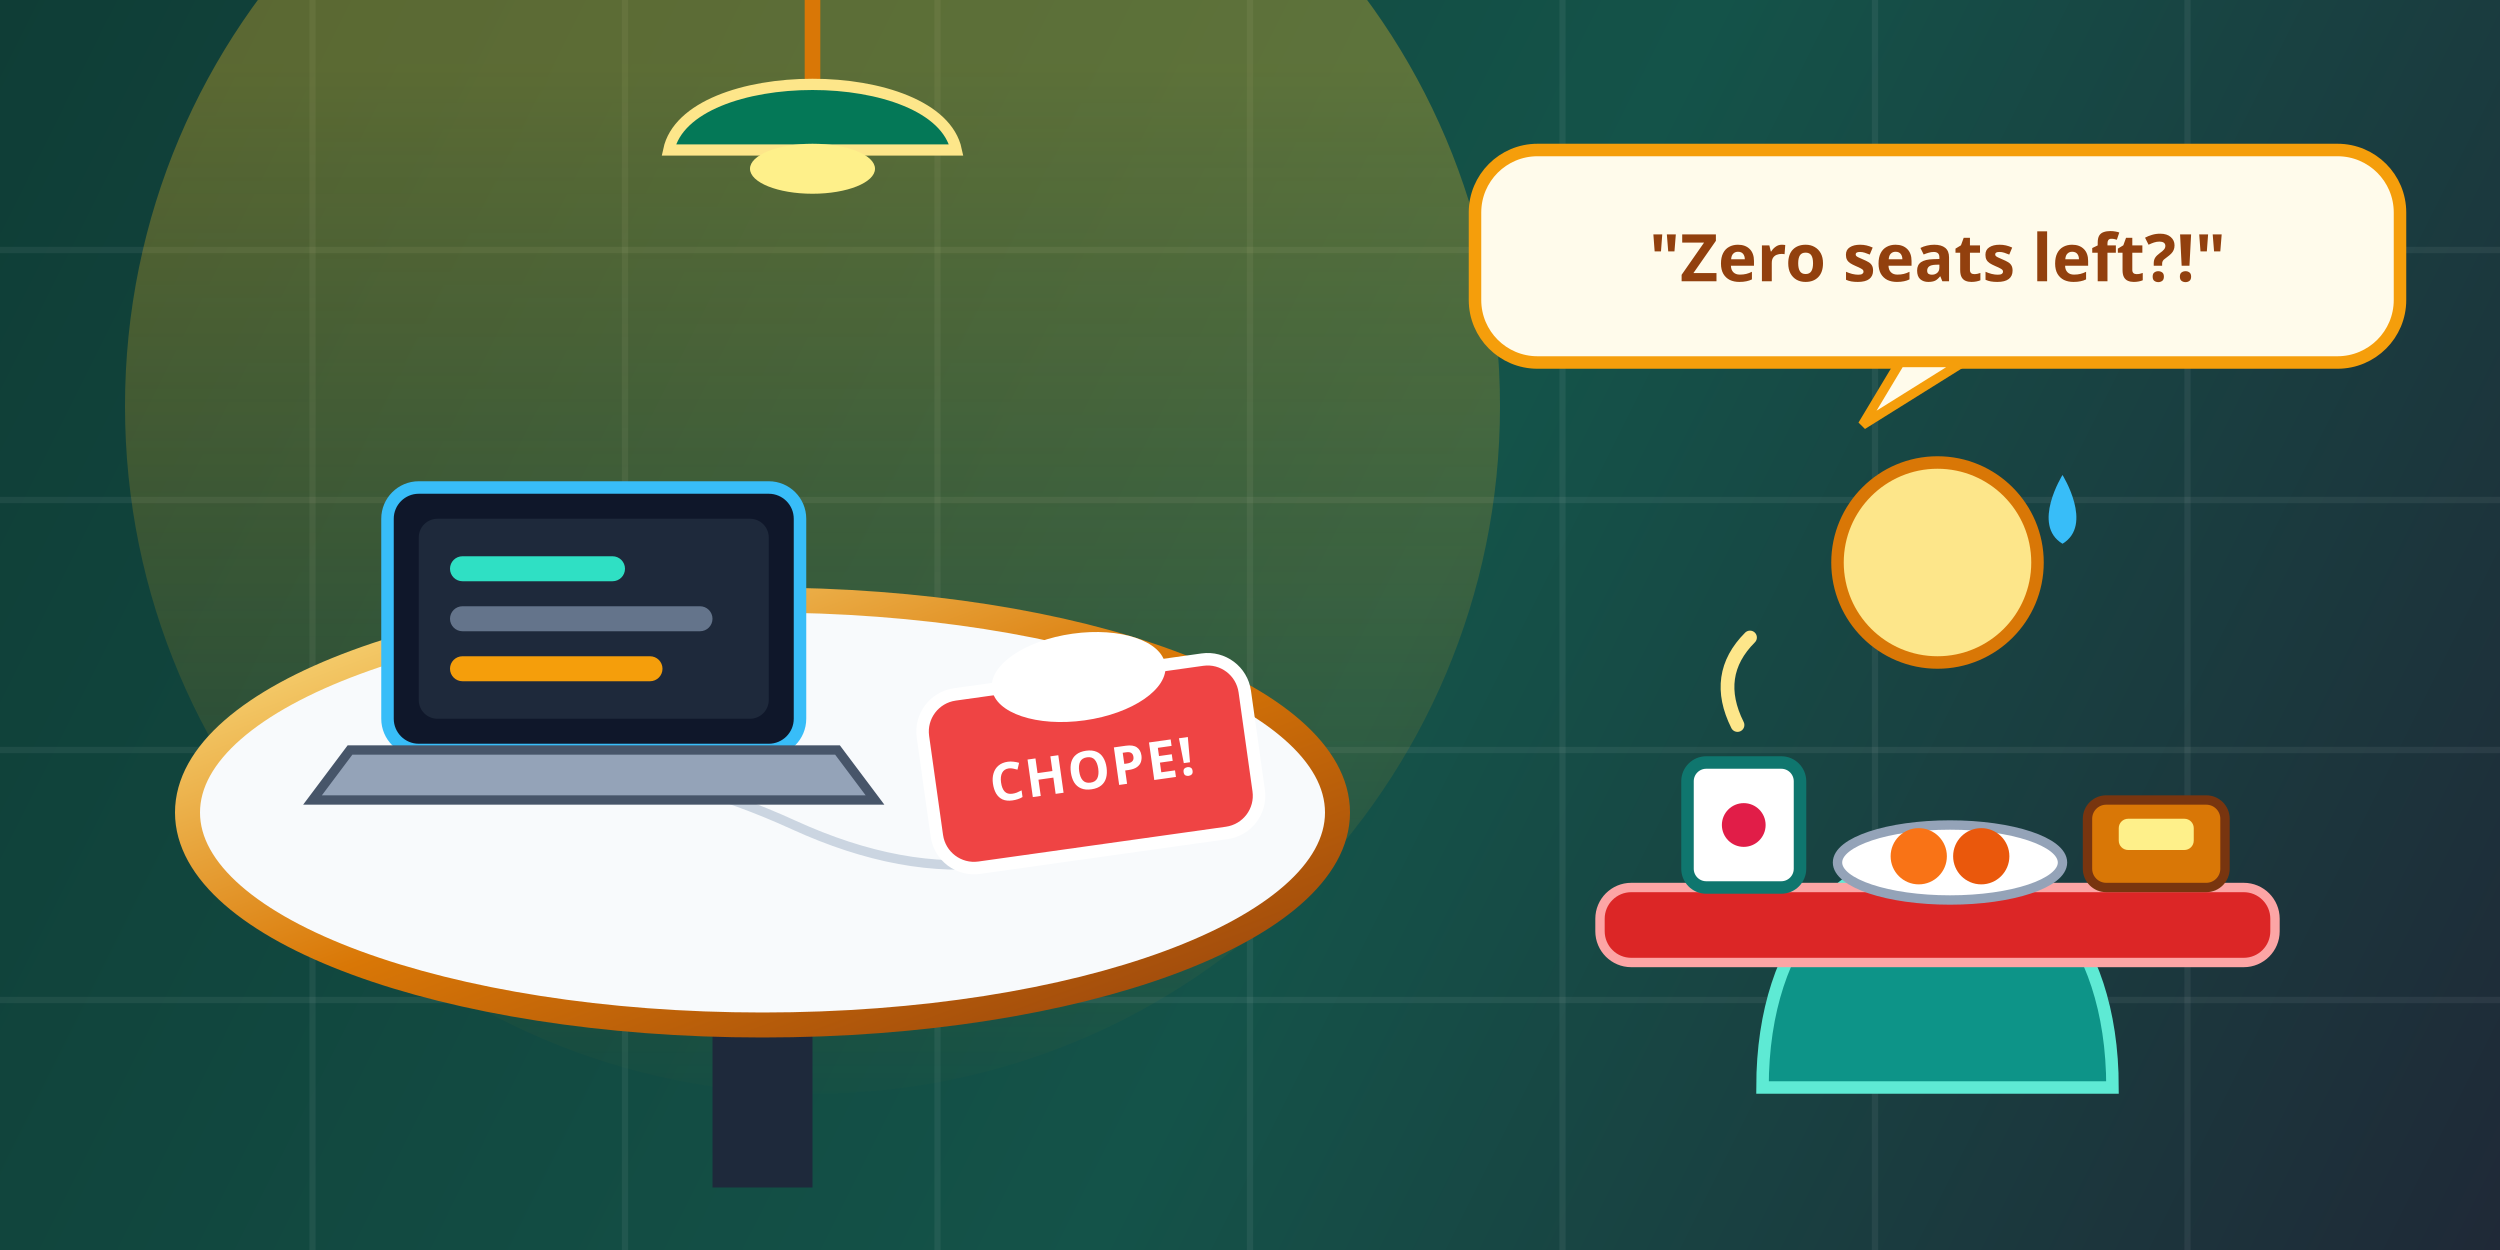
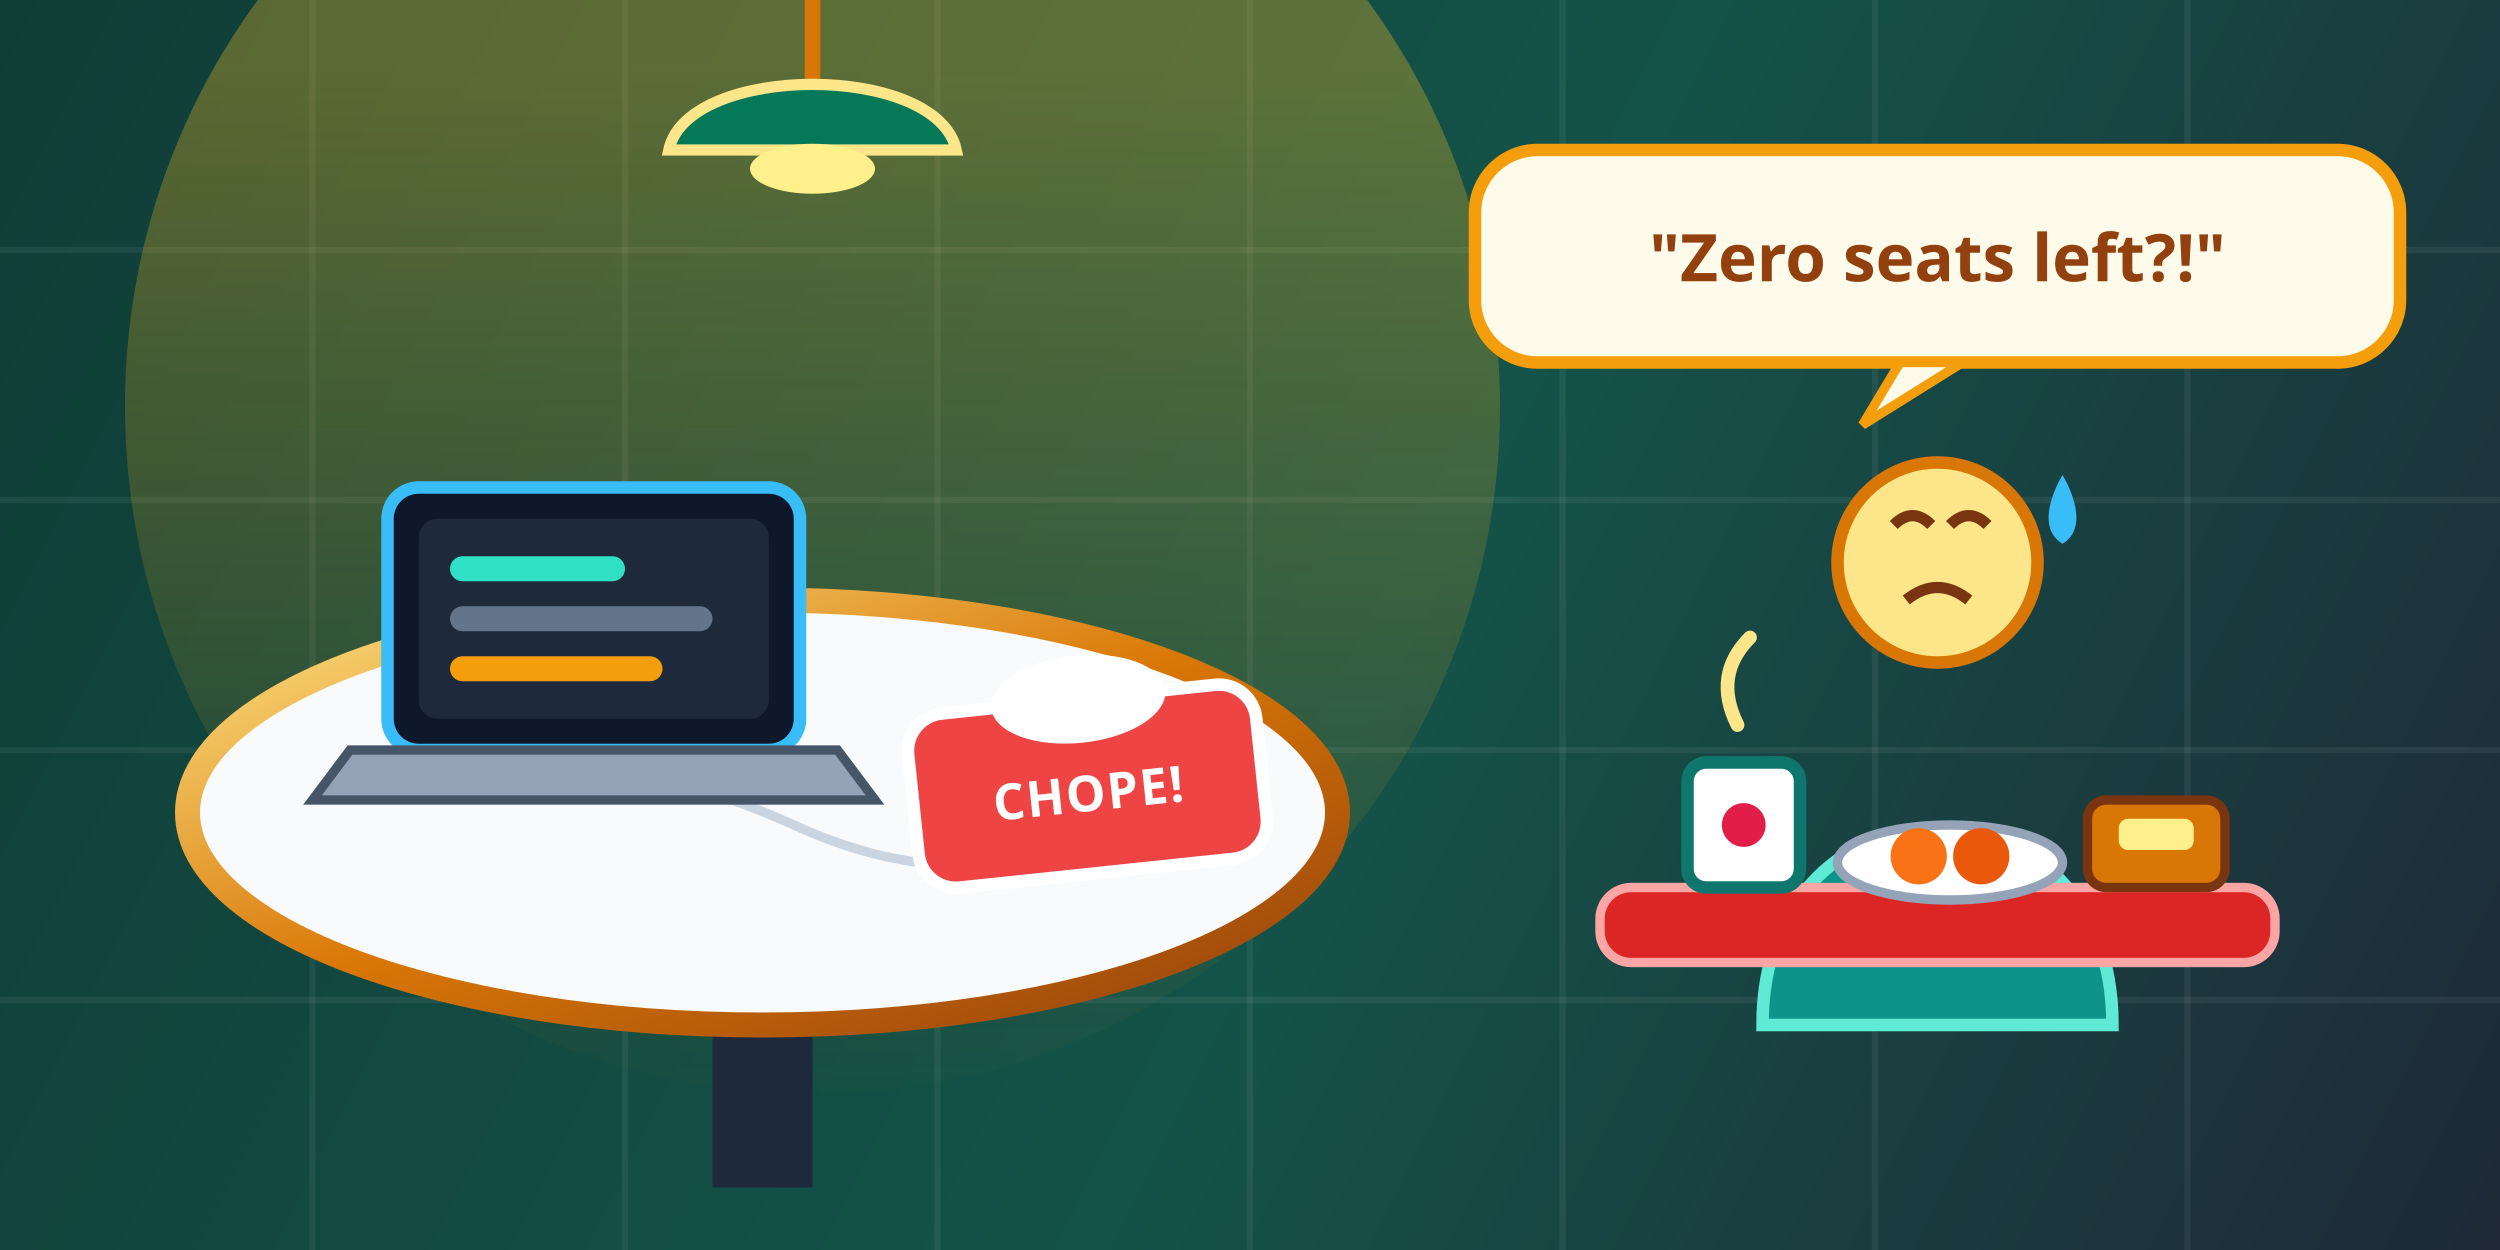
<svg xmlns="http://www.w3.org/2000/svg" viewBox="0 0 400 200" fill="none">
  <style>
-     @keyframes chopePulse {
-       0%, 100% { transform: translateY(0px) rotate(-8deg) scale(1); }
-       50% { transform: translateY(-3px) rotate(-4deg) scale(1.05); }
-     }
    @keyframes sweatDrop {
      0% { transform: translateY(0px); opacity: 0.95; }
      75% { transform: translateY(8px); opacity: 0.95; }
      100% { transform: translateY(11px); opacity: 0; }
    }
    @keyframes steamDrift {
      0% { opacity: 0; transform: translateY(4px); }
      50% { opacity: 0.8; }
      100% { opacity: 0; transform: translateY(-10px); }
    }
    @keyframes codeType {
      0%, 100% { width: 28px; }
      50% { width: 44px; }
    }
-     @keyframes bubbleBob {
-       0%, 100% { transform: translateY(0px); }
-       50% { transform: translateY(-3px); }
-     }
-     .chope-pack { transform: translateY(0px) rotate(-8deg) scale(1); animation: chopePulse 2.3s ease-in-out infinite both; }
    .sweat { animation: sweatDrop 1.9s ease-in infinite; }
    .kopi-steam { animation: steamDrift 2.2s ease-out infinite; }
    .laptop-line { animation: codeType 2s ease-in-out infinite; }
-     .speech-bob { animation: bubbleBob 2.8s ease-in-out infinite; }
  </style>
  <defs>
    <linearGradient id="bgChope" x1="0" y1="0" x2="400" y2="200" gradientUnits="userSpaceOnUse">
      <stop offset="0%" stop-color="#0f3d36" />
      <stop offset="55%" stop-color="#145349" />
      <stop offset="100%" stop-color="#1f2937" />
    </linearGradient>
    <linearGradient id="sunGlowChope" x1="140" y1="10" x2="140" y2="180" gradientUnits="userSpaceOnUse">
      <stop offset="0%" stop-color="#fbbf24" stop-opacity="0.32" />
      <stop offset="100%" stop-color="#f59e0b" stop-opacity="0" />
    </linearGradient>
    <linearGradient id="brassRim" x1="0" y1="0" x2="1" y2="1">
      <stop offset="0%" stop-color="#fde68a" />
      <stop offset="50%" stop-color="#d97706" />
      <stop offset="100%" stop-color="#92400e" />
    </linearGradient>
  </defs>
  <rect width="400" height="200" fill="url(#bgChope)" />
  <g stroke="#ffffff" stroke-opacity="0.06" stroke-width="1">
    <line x1="0" y1="40" x2="400" y2="40" />
    <line x1="0" y1="80" x2="400" y2="80" />
    <line x1="0" y1="120" x2="400" y2="120" />
    <line x1="0" y1="160" x2="400" y2="160" />
    <line x1="50" y1="0" x2="50" y2="200" />
    <line x1="100" y1="0" x2="100" y2="200" />
    <line x1="150" y1="0" x2="150" y2="200" />
    <line x1="200" y1="0" x2="200" y2="200" />
    <line x1="250" y1="0" x2="250" y2="200" />
    <line x1="300" y1="0" x2="300" y2="200" />
    <line x1="350" y1="0" x2="350" y2="200" />
  </g>
  <circle cx="130" cy="65" r="110" fill="url(#sunGlowChope)" />
  <line x1="130" y1="0" x2="130" y2="24" stroke="#d97706" stroke-width="2.5" />
  <path d="M107 24 C110 10, 150 10, 153 24 Z" fill="#047857" stroke="#fde68a" stroke-width="1.8" />
  <ellipse cx="130" cy="27" rx="10" ry="4" fill="#fef08a" />
  <g transform="translate(22, 68)">
    <rect x="92" y="72" width="16" height="50" fill="#1e293b" />
    <path d="M64 122 H136" stroke="url(#brassRim)" stroke-width="5" stroke-linecap="round" />
    <ellipse cx="100" cy="62" rx="92" ry="34" fill="#f8fafc" stroke="url(#brassRim)" stroke-width="4" />
    <path d="M35 58 Q70 48 105 64 T165 56" stroke="#cbd5e1" stroke-width="1.5" fill="none" />
    <g transform="translate(34, 10)">
      <rect x="6" y="0" width="66" height="42" rx="5" fill="#0f172a" stroke="#38bdf8" stroke-width="2" />
      <rect x="11" y="5" width="56" height="32" rx="3" fill="#1e293b" />
      <rect class="laptop-line" x="16" y="11" width="28" height="4" rx="2" fill="#2fe0c4" />
      <rect x="16" y="19" width="42" height="4" rx="2" fill="#64748b" />
      <rect x="16" y="27" width="34" height="4" rx="2" fill="#f59e0b" />
      <polygon points="0,42 78,42 84,50 -6,50" fill="#94a3b8" stroke="#475569" stroke-width="1.5" />
    </g>
-     <g transform="translate(124, 38)">
-       <g class="chope-pack">
-         <rect x="0" y="6" width="52" height="28" rx="6" fill="#ef4444" stroke="#ffffff" stroke-width="2" />
-         <ellipse cx="26" cy="6" rx="14" ry="7" fill="#ffffff" />
-         <text x="26" y="24" text-anchor="middle" fill="#ffffff" font-family="system-ui, sans-serif" font-size="8.5" font-weight="900" letter-spacing="0.04em">CHOPE!</text>
-       </g>
+     <g transform="translate(124, 38) rotate(-6 26 20)">
+       <rect x="0" y="6" width="56" height="28" rx="6" fill="#ef4444" stroke="#ffffff" stroke-width="2" />
+       <ellipse cx="28" cy="6" rx="14" ry="7" fill="#ffffff" />
+       <text x="28" y="24" text-anchor="middle" fill="#ffffff" font-family="system-ui, sans-serif" font-size="8" font-weight="900" letter-spacing="0.03em">CHOPE!</text>
    </g>
  </g>
  <g transform="translate(236, 24)">
-     <g class="speech-bob">
+     <g>
      <rect x="0" y="0" width="148" height="34" rx="10" fill="#fffbeb" stroke="#f59e0b" stroke-width="2" />
      <path d="M68 34 L62 44 L78 34 Z" fill="#fffbeb" stroke="#f59e0b" stroke-width="1.5" />
      <text x="74" y="21" text-anchor="middle" fill="#92400e" font-family="system-ui, sans-serif" font-size="10.5" font-weight="800">"Zero seats left?!"</text>
    </g>
    <circle cx="74" cy="66" r="16" fill="#fde68a" stroke="#d97706" stroke-width="2" />
+     <path d="M67 60 Q70 57 73 60" stroke="#78350f" stroke-width="1.8" fill="none" />
+     <path d="M76 60 Q79 57 82 60" stroke="#78350f" stroke-width="1.8" fill="none" />
+     <path d="M69 72 Q74 68 79 72" stroke="#78350f" stroke-width="1.8" fill="none" />
    <path class="sweat" d="M94 52 C94 52, 99 60, 94 63 C89 60, 94 52, 94 52 Z" fill="#38bdf8" />
-     <path d="M46 150 C46 100, 102 100, 102 150 Z" fill="#0d9488" stroke="#5eead4" stroke-width="2" />
+     <path d="M46 140 C46 98, 102 98, 102 140 Z" fill="#0d9488" stroke="#5eead4" stroke-width="2" />
    <g transform="translate(20, 96)">
      <rect x="0" y="22" width="108" height="12" rx="5" fill="#dc2626" stroke="#fca5a5" stroke-width="1.5" />
      <path class="kopi-steam" d="M22 -4 Q18 -12 24 -18" stroke="#fde68a" stroke-width="2.2" stroke-linecap="round" />
      <rect x="14" y="2" width="18" height="20" rx="3" fill="#ffffff" stroke="#0f766e" stroke-width="2" />
      <circle cx="23" cy="12" r="3.5" fill="#e11d48" />
      <ellipse cx="56" cy="18" rx="18" ry="6" fill="#ffffff" stroke="#94a3b8" stroke-width="1.5" />
      <circle cx="51" cy="17" r="4.5" fill="#f97316" />
      <circle cx="61" cy="17" r="4.5" fill="#ea580c" />
      <rect x="78" y="8" width="22" height="14" rx="3" fill="#d97706" stroke="#78350f" stroke-width="1.5" />
      <rect x="83" y="11" width="12" height="5" rx="1.5" fill="#fef08a" />
    </g>
  </g>
</svg>
